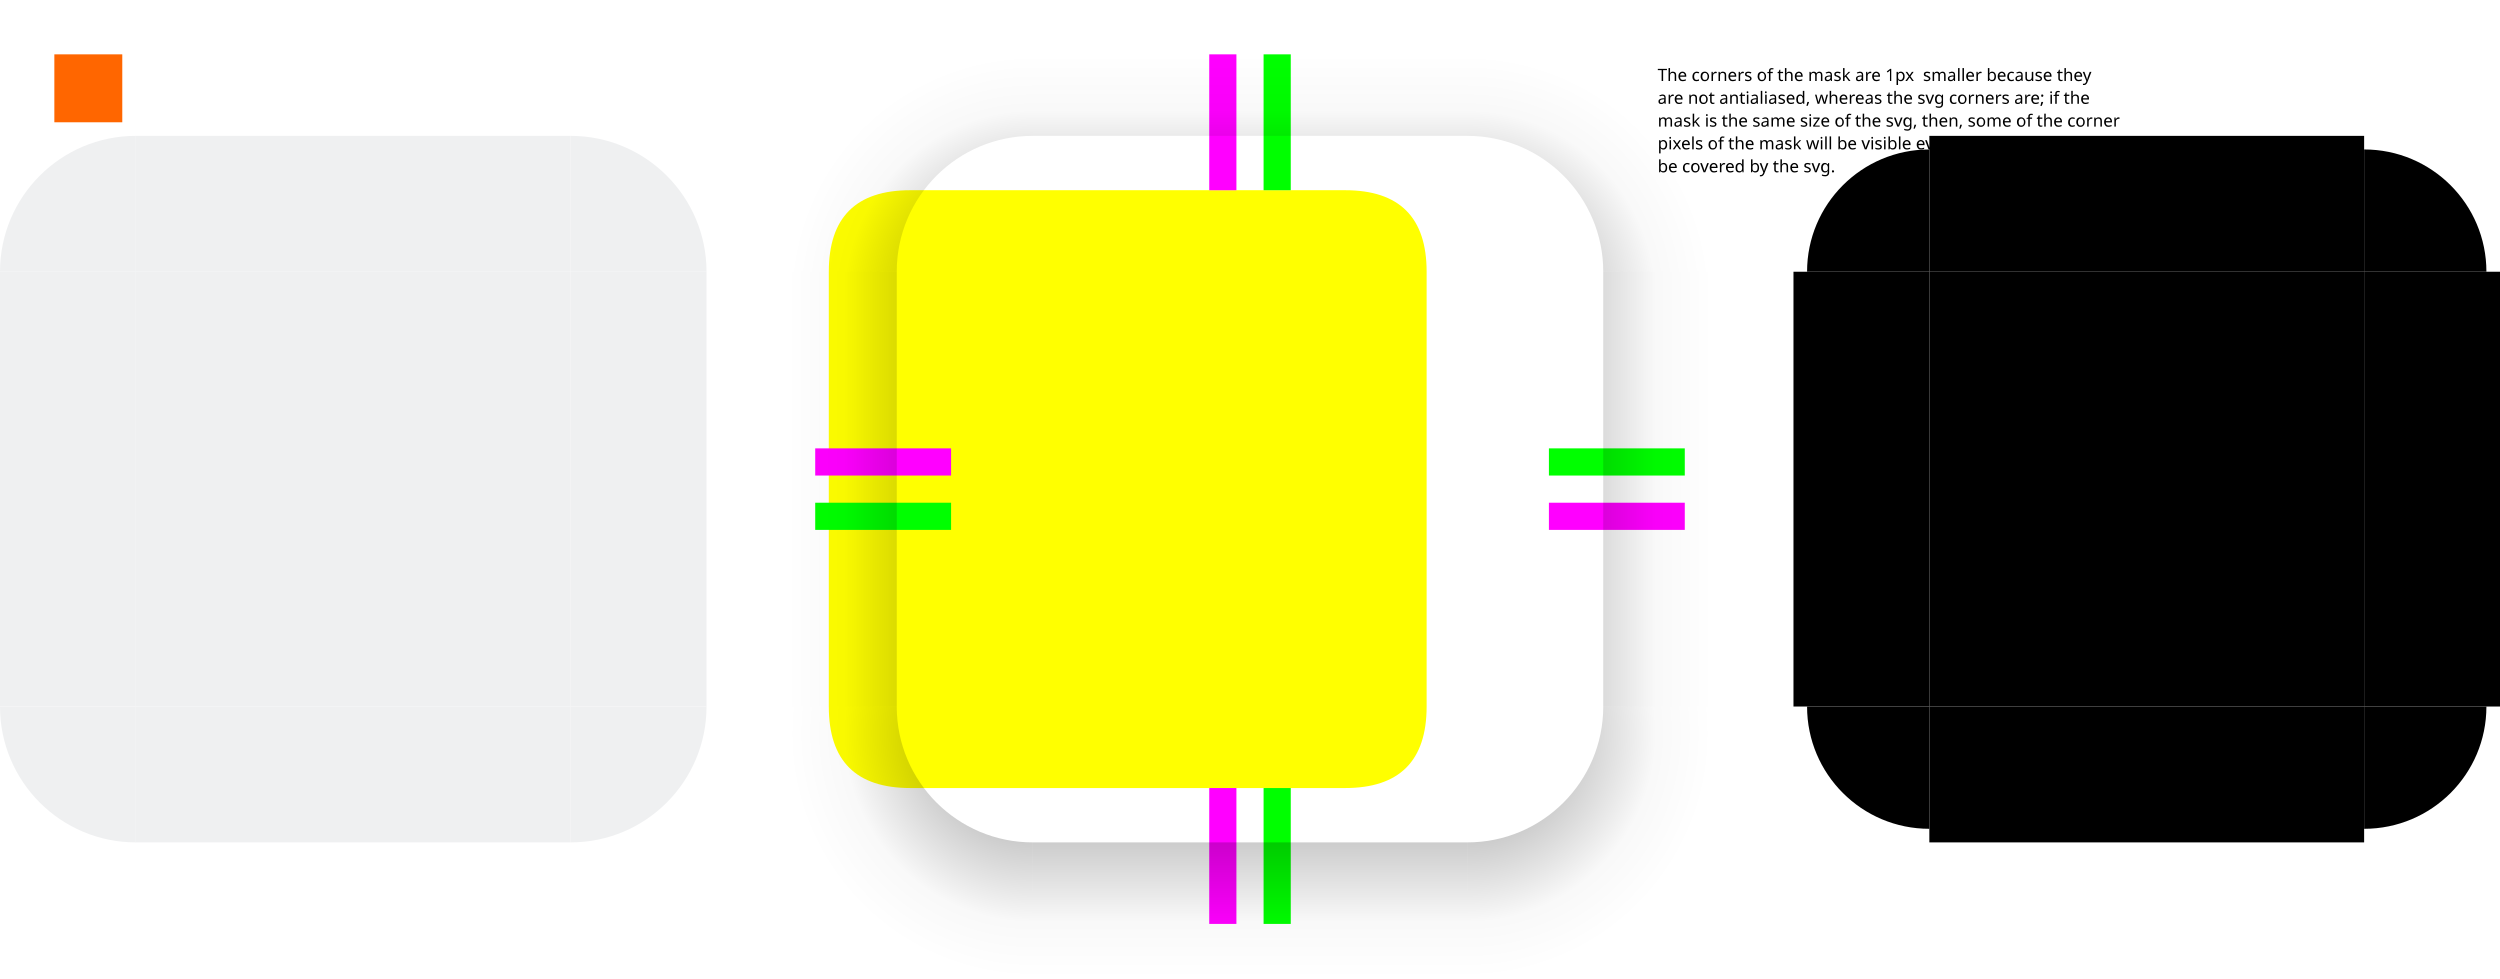
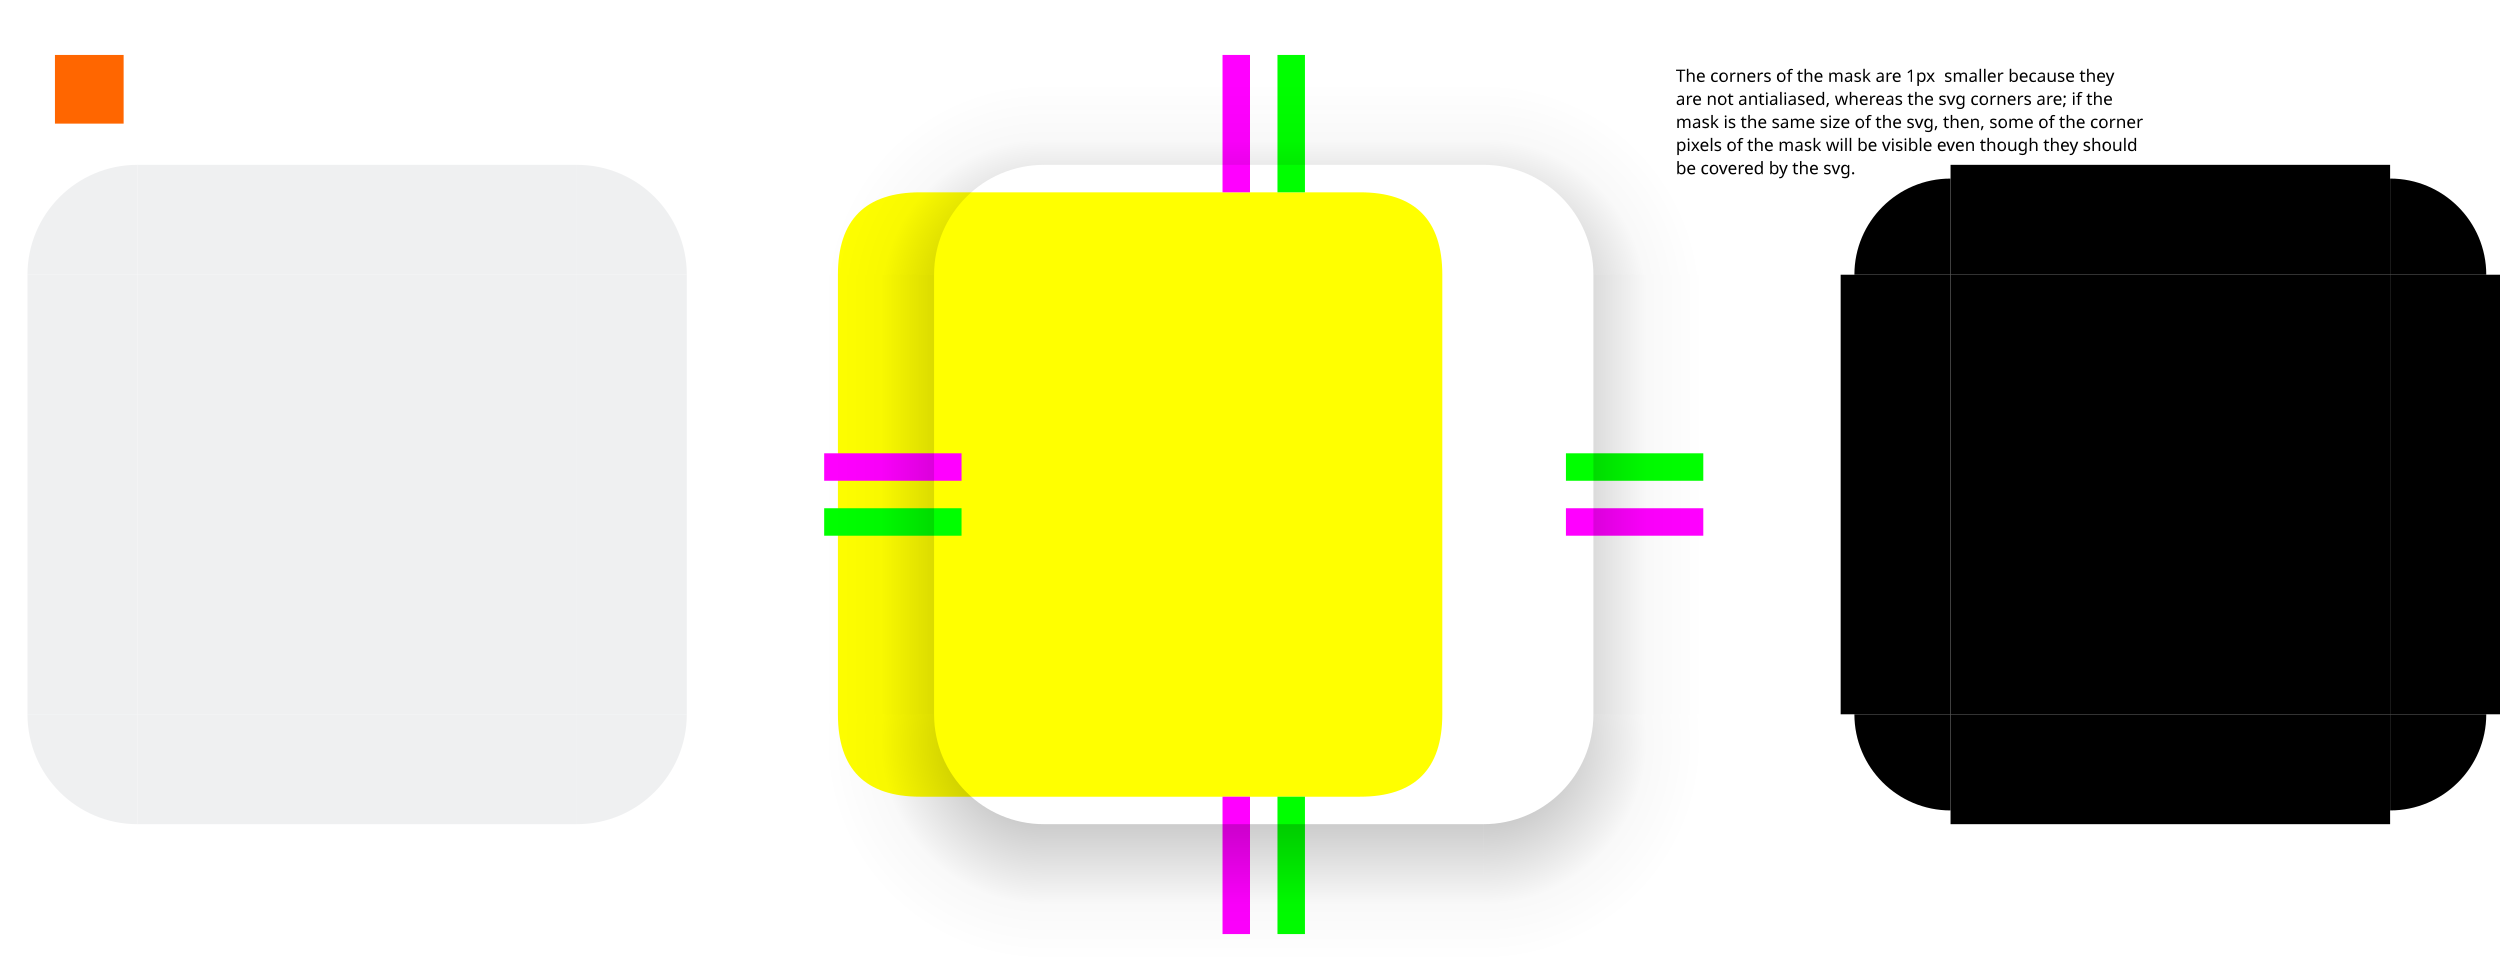
- <svg xmlns="http://www.w3.org/2000/svg" id="svg2" height="72" viewBox="0 0 184 72" width="184" version="1.1">
+ <svg xmlns="http://www.w3.org/2000/svg" id="svg2" height="70" viewBox="0 0 182 70" width="182" version="1.1">
  <defs id="defs15">
    <style type="text/css" id="current-color-scheme">
            .ColorScheme-Text {
                color:#232629;
                stop-color:#232629;
            }
            .ColorScheme-TooltipBackground {
                color:#eff0f1;
                stop-color:#eff0f1;
            }
        </style>
-     <linearGradient id="protea-shadow-top" gradientUnits="userSpaceOnUse" x1="76" x2="76" y1="14" y2="4">
+     <linearGradient id="protea-shadow-top" gradientUnits="userSpaceOnUse" x1="76" x2="76" y1="16" y2="6">
      <stop offset="0" style="stop-color:#000000;stop-opacity:0.2" />
      <stop offset="0.333" style="stop-color:#000000;stop-opacity:0.1" />
      <stop offset="0.5" style="stop-color:#000000;stop-opacity:0.05" />
      <stop offset="0.583" style="stop-color:#000000;stop-opacity:0.025" />
      <stop offset="1" style="stop-color:#000000;stop-opacity:0" />
    </linearGradient>
-     <linearGradient id="protea-shadow-bottom" gradientUnits="userSpaceOnUse" x1="76" x2="76" y1="62" y2="72">
+     <linearGradient id="protea-shadow-bottom" gradientUnits="userSpaceOnUse" x1="76" x2="76" y1="60" y2="70">
      <stop offset="0" style="stop-color:#000000;stop-opacity:0.2" />
      <stop offset="0.333" style="stop-color:#000000;stop-opacity:0.1" />
      <stop offset="0.5" style="stop-color:#000000;stop-opacity:0.05" />
      <stop offset="0.583" style="stop-color:#000000;stop-opacity:0.025" />
      <stop offset="1" style="stop-color:#000000;stop-opacity:0" />
    </linearGradient>
-     <linearGradient id="protea-shadow-left" gradientUnits="userSpaceOnUse" y1="20" y2="20" x1="68" x2="58">
+     <linearGradient id="protea-shadow-left" gradientUnits="userSpaceOnUse" y1="20" y2="20" x1="70" x2="60">
      <stop offset="0" style="stop-color:#000000;stop-opacity:0.2" />
      <stop offset="0.333" style="stop-color:#000000;stop-opacity:0.1" />
      <stop offset="0.5" style="stop-color:#000000;stop-opacity:0.05" />
      <stop offset="0.583" style="stop-color:#000000;stop-opacity:0.025" />
      <stop offset="1" style="stop-color:#000000;stop-opacity:0" />
    </linearGradient>
-     <linearGradient id="protea-shadow-right" gradientUnits="userSpaceOnUse" y1="20" y2="20" x1="116" x2="126">
+     <linearGradient id="protea-shadow-right" gradientUnits="userSpaceOnUse" y1="20" y2="20" x1="114" x2="124">
      <stop offset="0" style="stop-color:#000000;stop-opacity:0.2" />
      <stop offset="0.333" style="stop-color:#000000;stop-opacity:0.1" />
      <stop offset="0.5" style="stop-color:#000000;stop-opacity:0.05" />
      <stop offset="0.583" style="stop-color:#000000;stop-opacity:0.025" />
      <stop offset="1" style="stop-color:#000000;stop-opacity:0" />
    </linearGradient>
-     <radialGradient id="protea-shadow-topleft" gradientUnits="userSpaceOnUse" cx="76" cy="22" fx="76" fy="22" r="18">
+     <radialGradient id="protea-shadow-topleft" gradientUnits="userSpaceOnUse" cx="76" cy="22" fx="76" fy="22" r="16">
      <stop offset="0" style="stop-color:#000000;stop-opacity:0.2" />
-       <stop offset="0.444" style="stop-color:#000000;stop-opacity:0.2" />
-       <stop offset="0.63" style="stop-color:#000000;stop-opacity:0.1" />
-       <stop offset="0.722" style="stop-color:#000000;stop-opacity:0.05" />
-       <stop offset="0.768" style="stop-color:#000000;stop-opacity:0.025" />
+       <stop offset="0.375" style="stop-color:#000000;stop-opacity:0.2" />
+       <stop offset="0.583" style="stop-color:#000000;stop-opacity:0.1" />
+       <stop offset="0.688" style="stop-color:#000000;stop-opacity:0.05" />
+       <stop offset="0.74" style="stop-color:#000000;stop-opacity:0.025" />
      <stop offset="1" style="stop-color:#000000;stop-opacity:0" />
    </radialGradient>
-     <radialGradient id="protea-shadow-topright" gradientUnits="userSpaceOnUse" cx="108" cy="22" fx="108" fy="22" r="18">
+     <radialGradient id="protea-shadow-topright" gradientUnits="userSpaceOnUse" cx="108" cy="22" fx="108" fy="22" r="16">
      <stop offset="0" style="stop-color:#000000;stop-opacity:0.2" />
-       <stop offset="0.444" style="stop-color:#000000;stop-opacity:0.2" />
-       <stop offset="0.63" style="stop-color:#000000;stop-opacity:0.1" />
-       <stop offset="0.722" style="stop-color:#000000;stop-opacity:0.05" />
-       <stop offset="0.768" style="stop-color:#000000;stop-opacity:0.025" />
+       <stop offset="0.375" style="stop-color:#000000;stop-opacity:0.2" />
+       <stop offset="0.583" style="stop-color:#000000;stop-opacity:0.1" />
+       <stop offset="0.688" style="stop-color:#000000;stop-opacity:0.05" />
+       <stop offset="0.74" style="stop-color:#000000;stop-opacity:0.025" />
      <stop offset="1" style="stop-color:#000000;stop-opacity:0" />
    </radialGradient>
-     <radialGradient id="protea-shadow-bottomleft" gradientUnits="userSpaceOnUse" cx="76" cy="54" fx="76" fy="54" r="18">
+     <radialGradient id="protea-shadow-bottomleft" gradientUnits="userSpaceOnUse" cx="76" cy="54" fx="76" fy="54" r="16">
      <stop offset="0" style="stop-color:#000000;stop-opacity:0.2" />
-       <stop offset="0.444" style="stop-color:#000000;stop-opacity:0.2" />
-       <stop offset="0.63" style="stop-color:#000000;stop-opacity:0.1" />
-       <stop offset="0.722" style="stop-color:#000000;stop-opacity:0.05" />
-       <stop offset="0.768" style="stop-color:#000000;stop-opacity:0.025" />
+       <stop offset="0.375" style="stop-color:#000000;stop-opacity:0.2" />
+       <stop offset="0.583" style="stop-color:#000000;stop-opacity:0.1" />
+       <stop offset="0.688" style="stop-color:#000000;stop-opacity:0.05" />
+       <stop offset="0.74" style="stop-color:#000000;stop-opacity:0.025" />
      <stop offset="1" style="stop-color:#000000;stop-opacity:0" />
    </radialGradient>
-     <radialGradient id="protea-shadow-bottomright" gradientUnits="userSpaceOnUse" cx="108" cy="54" fx="108" fy="54" r="18">
+     <radialGradient id="protea-shadow-bottomright" gradientUnits="userSpaceOnUse" cx="108" cy="54" fx="108" fy="54" r="16">
      <stop offset="0" style="stop-color:#000000;stop-opacity:0.2" />
-       <stop offset="0.444" style="stop-color:#000000;stop-opacity:0.2" />
-       <stop offset="0.63" style="stop-color:#000000;stop-opacity:0.1" />
-       <stop offset="0.722" style="stop-color:#000000;stop-opacity:0.05" />
-       <stop offset="0.768" style="stop-color:#000000;stop-opacity:0.025" />
+       <stop offset="0.375" style="stop-color:#000000;stop-opacity:0.2" />
+       <stop offset="0.583" style="stop-color:#000000;stop-opacity:0.1" />
+       <stop offset="0.688" style="stop-color:#000000;stop-opacity:0.05" />
+       <stop offset="0.74" style="stop-color:#000000;stop-opacity:0.025" />
      <stop offset="1" style="stop-color:#000000;stop-opacity:0" />
    </radialGradient>
  </defs>
  <g id="shadow-bottomright-9" transform="translate(4,4) translate(95,48)" />
  <rect id="hint-tile-center" height="5" style="fill:#ff6600" width="5" x="0" y="0" transform="translate(4,4)" />
  <rect id="hint-top-margin" height="4" style="fill:#ff00ff;stroke-width:1" width="4" x="20" y="10" transform="translate(4,4)" />
  <rect id="hint-bottom-margin" height="4" style="fill:#ff00ff;stroke-width:1" width="4" x="20" y="50" transform="translate(4,4)" />
  <rect id="hint-right-margin" height="4" style="fill:#ff00ff;stroke-width:1" width="4" x="40" y="30" transform="translate(4,4)" />
  <rect id="hint-left-margin" height="4" style="fill:#ff00ff;stroke-width:1" width="4" x="0" y="30" transform="translate(4,4)" />
  <rect id="hint-top-inset" height="9.9999999e-09" style="fill:#00ff00" width="4" x="20" y="10" transform="translate(4,4)" />
  <rect id="hint-bottom-inset" height="9.9999999e-09" style="fill:#00ff00" width="4" x="20" y="54" transform="translate(4,4)" />
  <rect id="hint-left-inset" height="4" style="fill:#00ff00" width="9.9999999e-09" x="0" y="30" transform="translate(4,4)" />
  <rect id="hint-right-inset" height="4" style="fill:#00ff00" width="9.9999999e-09" x="44" y="30" transform="translate(4,4)" />
  <path style="fill:#ffff00;stroke-width:2;stroke-linecap:round" d="m 63,10 h 32 c 4,0 6,2 6,6 v 32 c 0,4 -2,6 -6,6 H 63 c -4,0 -6,-2 -6,-6 V 16 c 0,-4 2,-6 6,-6 z" id="path838" transform="translate(4,4)" />
  <rect id="shadow-hint-top-margin" height="10" style="fill:#ff00ff" width="2" x="76" y="0" transform="translate(4,4) translate(9,0)" />
  <rect id="shadow-hint-bottom-margin" height="10" style="fill:#ff00ff" width="2" x="76" y="54" transform="translate(4,4) translate(9,0)" />
  <rect id="shadow-hint-right-margin" height="2" style="fill:#ff00ff" width="10" x="101" y="33" transform="translate(4,4) translate(9,0)" />
  <rect id="shadow-hint-left-margin" height="2" style="fill:#ff00ff" width="10" x="47" y="29" transform="translate(4,4) translate(9,0)" />
  <rect id="shadow-hint-top-inset" height="10" style="fill:#00ff00" width="2" x="80" y="0" transform="translate(4,4) translate(9,0)" />
  <rect id="shadow-hint-bottom-inset" height="10" style="fill:#00ff00" width="2" x="80" y="54" transform="translate(4,4) translate(9,0)" />
  <rect id="shadow-hint-right-inset" height="2" style="fill:#00ff00" width="10" x="101" y="29" transform="translate(4,4) translate(9,0)" />
  <rect id="shadow-hint-left-inset" height="2" style="fill:#00ff00" width="10" x="47" y="33" transform="translate(4,4) translate(9,0)" />
  <text xml:space="preserve" style="font-stretch:condensed;font-size:1.252px;font-family:Impact;-inkscape-font-specification:'Impact Condensed';text-align:start;text-anchor:start;fill:#ff0000;stroke:#000000;stroke-width:5.729;stroke-linecap:round" x="118" y="1.958" id="text1204" transform="translate(4,4)">
    <tspan id="tspan1202" x="118" y="1.958" style="font-style:normal;font-variant:normal;font-weight:normal;font-stretch:normal;font-size:1.252px;font-family:'Noto Sans';-inkscape-font-specification:'Noto Sans';text-align:start;text-anchor:start;fill:#000000;stroke:none;stroke-width:5.729">The corners of the mask are 1px  smaller because they</tspan>
    <tspan x="118" y="3.637" style="font-style:normal;font-variant:normal;font-weight:normal;font-stretch:normal;font-size:1.252px;font-family:'Noto Sans';-inkscape-font-specification:'Noto Sans';text-align:start;text-anchor:start;fill:#000000;stroke:none;stroke-width:5.729" id="tspan1358">are not antialiased, whereas the svg corners are; if the</tspan>
    <tspan x="118" y="5.317" style="font-style:normal;font-variant:normal;font-weight:normal;font-stretch:normal;font-size:1.252px;font-family:'Noto Sans';-inkscape-font-specification:'Noto Sans';text-align:start;text-anchor:start;fill:#000000;stroke:none;stroke-width:5.729" id="tspan1360">mask is the same size of the svg, then, some of the corner</tspan>
    <tspan x="118" y="6.996" style="font-style:normal;font-variant:normal;font-weight:normal;font-stretch:normal;font-size:1.252px;font-family:'Noto Sans';-inkscape-font-specification:'Noto Sans';text-align:start;text-anchor:start;fill:#000000;stroke:none;stroke-width:5.729" id="tspan1362">pixels of the mask will be visible even though they should</tspan>
    <tspan x="118" y="8.676" style="font-style:normal;font-variant:normal;font-weight:normal;font-stretch:normal;font-size:1.252px;font-family:'Noto Sans';-inkscape-font-specification:'Noto Sans';text-align:start;text-anchor:start;fill:#000000;stroke:none;stroke-width:5.729" id="tspan1364">be covered by the svg.</tspan>
  </text>
  <g id="protea-background-frame">
    <g id="topleft">
-       <path d="M 10,20 L 10,10 A 10,10 0 0 0 0,20 Z" class="ColorScheme-TooltipBackground" style="fill:currentColor" />
+       <path d="M 10,20 L 10,12 A 8,8 0 0 0 2,20 Z" class="ColorScheme-TooltipBackground" style="fill:currentColor" />
    </g>
    <g id="topright">
-       <path d="M 42,20 L 42,10 A 10,10 0 0 1 52,20 Z" class="ColorScheme-TooltipBackground" style="fill:currentColor" />
+       <path d="M 42,20 L 42,12 A 8,8 0 0 1 50,20 Z" class="ColorScheme-TooltipBackground" style="fill:currentColor" />
    </g>
    <g id="bottomleft">
-       <path d="M 10,52 L 10,62 A 10,10 0 0 1 0,52 Z" class="ColorScheme-TooltipBackground" style="fill:currentColor" />
+       <path d="M 10,52 L 10,60 A 8,8 0 0 1 2,52 Z" class="ColorScheme-TooltipBackground" style="fill:currentColor" />
    </g>
    <g id="bottomright">
-       <path d="M 42,52 L 42,62 A 10,10 0 0 0 52,52 Z" class="ColorScheme-TooltipBackground" style="fill:currentColor" />
+       <path d="M 42,52 L 42,60 A 8,8 0 0 0 50,52 Z" class="ColorScheme-TooltipBackground" style="fill:currentColor" />
    </g>
    <g id="top">
-       <rect x="10" y="10" width="32" height="10" class="ColorScheme-TooltipBackground" style="fill:currentColor" />
+       <rect x="10" y="12" width="32" height="8" class="ColorScheme-TooltipBackground" style="fill:currentColor" />
    </g>
    <g id="bottom">
-       <rect x="10" y="52" width="32" height="10" class="ColorScheme-TooltipBackground" style="fill:currentColor" />
+       <rect x="10" y="52" width="32" height="8" class="ColorScheme-TooltipBackground" style="fill:currentColor" />
    </g>
    <g id="left">
-       <rect x="0" y="20" width="10" height="32" class="ColorScheme-TooltipBackground" style="fill:currentColor" />
+       <rect x="2" y="20" width="8" height="32" class="ColorScheme-TooltipBackground" style="fill:currentColor" />
    </g>
    <g id="right">
-       <rect x="42" y="20" width="10" height="32" class="ColorScheme-TooltipBackground" style="fill:currentColor" />
+       <rect x="42" y="20" width="8" height="32" class="ColorScheme-TooltipBackground" style="fill:currentColor" />
    </g>
    <g id="center">
      <rect x="10" y="20" width="32" height="32" class="ColorScheme-TooltipBackground" style="fill:currentColor" />
    </g>
  </g>
  <g id="protea-mask-frame">
    <g id="mask-topleft">
-       <path d="M 133,20 L 132,20 L 142,20 L 142,10 L 142,11 A 9,9 0 0 0 133,20 Z" />
+       <path d="M 135,20 L 134,20 L 142,20 L 142,12 L 142,13 A 7,7 0 0 0 135,20 Z" />
    </g>
    <g id="mask-topright">
-       <path d="M 183,20 L 184,20 L 174,20 L 174,10 L 174,11 A 9,9 0 0 1 183,20 Z" />
+       <path d="M 181,20 L 182,20 L 174,20 L 174,12 L 174,13 A 7,7 0 0 1 181,20 Z" />
    </g>
    <g id="mask-bottomleft">
-       <path d="M 133,52 L 132,52 L 142,52 L 142,62 L 142,61 A 9,9 0 0 1 133,52 Z" />
+       <path d="M 135,52 L 134,52 L 142,52 L 142,60 L 142,59 A 7,7 0 0 1 135,52 Z" />
    </g>
    <g id="mask-bottomright">
-       <path d="M 183,52 L 184,52 L 174,52 L 174,62 L 174,61 A 9,9 0 0 0 183,52 Z" />
+       <path d="M 181,52 L 182,52 L 174,52 L 174,60 L 174,59 A 7,7 0 0 0 181,52 Z" />
    </g>
    <g id="mask-top">
-       <rect x="142" y="10" width="32" height="10" />
+       <rect x="142" y="12" width="32" height="8" />
    </g>
    <g id="mask-bottom">
-       <rect x="142" y="52" width="32" height="10" />
+       <rect x="142" y="52" width="32" height="8" />
    </g>
    <g id="mask-left">
-       <rect x="132" y="20" width="10" height="32" />
+       <rect x="134" y="20" width="8" height="32" />
    </g>
    <g id="mask-right">
-       <rect x="174" y="20" width="10" height="32" />
+       <rect x="174" y="20" width="8" height="32" />
    </g>
    <g id="mask-center">
      <rect x="142" y="20" width="32" height="32" />
    </g>
  </g>
  <g id="protea-shadow-frame">
    <g id="shadow-top">
-       <rect x="76" y="0" width="32" height="10" style="fill:url(#protea-shadow-top)" />
-       <rect x="76" y="10" width="32" height="10" style="opacity:0.001;fill:#000000;fill-opacity:0.004" />
+       <rect x="76" y="2" width="32" height="10" style="fill:url(#protea-shadow-top)" />
+       <rect x="76" y="12" width="32" height="8" style="opacity:0.001;fill:#000000;fill-opacity:0.004" />
    </g>
    <g id="shadow-bottom">
-       <rect x="76" y="52" width="32" height="10" style="opacity:0.001;fill:#000000;fill-opacity:0.004" />
-       <rect x="76" y="62" width="32" height="10" style="fill:url(#protea-shadow-bottom)" />
+       <rect x="76" y="52" width="32" height="8" style="opacity:0.001;fill:#000000;fill-opacity:0.004" />
+       <rect x="76" y="60" width="32" height="10" style="fill:url(#protea-shadow-bottom)" />
    </g>
    <g id="shadow-left">
-       <rect x="56" y="20" width="10" height="32" style="fill:url(#protea-shadow-left)" />
-       <rect x="66" y="20" width="10" height="32" style="opacity:0.001;fill:#000000;fill-opacity:0.004" />
+       <rect x="58" y="20" width="10" height="32" style="fill:url(#protea-shadow-left)" />
+       <rect x="68" y="20" width="8" height="32" style="opacity:0.001;fill:#000000;fill-opacity:0.004" />
    </g>
    <g id="shadow-right">
-       <rect x="108" y="20" width="10" height="32" style="opacity:0.001;fill:#000000;fill-opacity:0.004" />
-       <rect x="118" y="20" width="10" height="32" style="fill:url(#protea-shadow-right)" />
+       <rect x="108" y="20" width="8" height="32" style="opacity:0.001;fill:#000000;fill-opacity:0.004" />
+       <rect x="116" y="20" width="10" height="32" style="fill:url(#protea-shadow-right)" />
    </g>
    <g id="shadow-topleft">
-       <path d="M 76,20 L 76,10 A 10,10 0 0 0 66,20 Z" style="opacity:0.001;fill:#000000;fill-opacity:0.004" />
-       <path d="M 76,10 A 10,10 0 0 0 66,20 L 56,20 L 56,0 L 76,0 Z" style="fill:url(#protea-shadow-topleft)" />
+       <path d="M 76,20 L 76,12 A 8,8 0 0 0 68,20 Z" style="opacity:0.001;fill:#000000;fill-opacity:0.004" />
+       <path d="M 76,12 A 8,8 0 0 0 68,20 L 58,20 L 58,2 L 76,2 Z" style="fill:url(#protea-shadow-topleft)" />
    </g>
    <g id="shadow-topright">
-       <path d="M 108,20 L 108,10 A 10,10 0 0 1 118,20 Z" style="opacity:0.001;fill:#000000;fill-opacity:0.004" />
-       <path d="M 108,10 A 10,10 0 0 1 118,20 L 128,20 L 128,0 L 108,0 Z" style="fill:url(#protea-shadow-topright)" />
+       <path d="M 108,20 L 108,12 A 8,8 0 0 1 116,20 Z" style="opacity:0.001;fill:#000000;fill-opacity:0.004" />
+       <path d="M 108,12 A 8,8 0 0 1 116,20 L 126,20 L 126,2 L 108,2 Z" style="fill:url(#protea-shadow-topright)" />
    </g>
    <g id="shadow-bottomleft">
-       <path d="M 76,52 L 76,62 A 10,10 0 0 1 66,52 Z" style="opacity:0.001;fill:#000000;fill-opacity:0.004" />
-       <path d="M 76,62 A 10,10 0 0 1 66,52 L 56,52 L 56,72 L 76,72 Z" style="fill:url(#protea-shadow-bottomleft)" />
+       <path d="M 76,52 L 76,60 A 8,8 0 0 1 68,52 Z" style="opacity:0.001;fill:#000000;fill-opacity:0.004" />
+       <path d="M 76,60 A 8,8 0 0 1 68,52 L 58,52 L 58,70 L 76,70 Z" style="fill:url(#protea-shadow-bottomleft)" />
    </g>
    <g id="shadow-bottomright">
-       <path d="M 108,52 L 108,62 A 10,10 0 0 0 118,52 Z" style="opacity:0.001;fill:#000000;fill-opacity:0.004" />
-       <path d="M 108,62 A 10,10 0 0 0 118,52 L 128,52 L 128,72 L 108,72 Z" style="fill:url(#protea-shadow-bottomright)" />
+       <path d="M 108,52 L 108,60 A 8,8 0 0 0 116,52 Z" style="opacity:0.001;fill:#000000;fill-opacity:0.004" />
+       <path d="M 108,60 A 8,8 0 0 0 116,52 L 126,52 L 126,70 L 108,70 Z" style="fill:url(#protea-shadow-bottomright)" />
    </g>
    <g id="shadow-center">
      <rect x="76" y="20" width="32" height="32" style="opacity:0.001;fill:#000000;fill-opacity:0.004" />
    </g>
  </g>
</svg>
